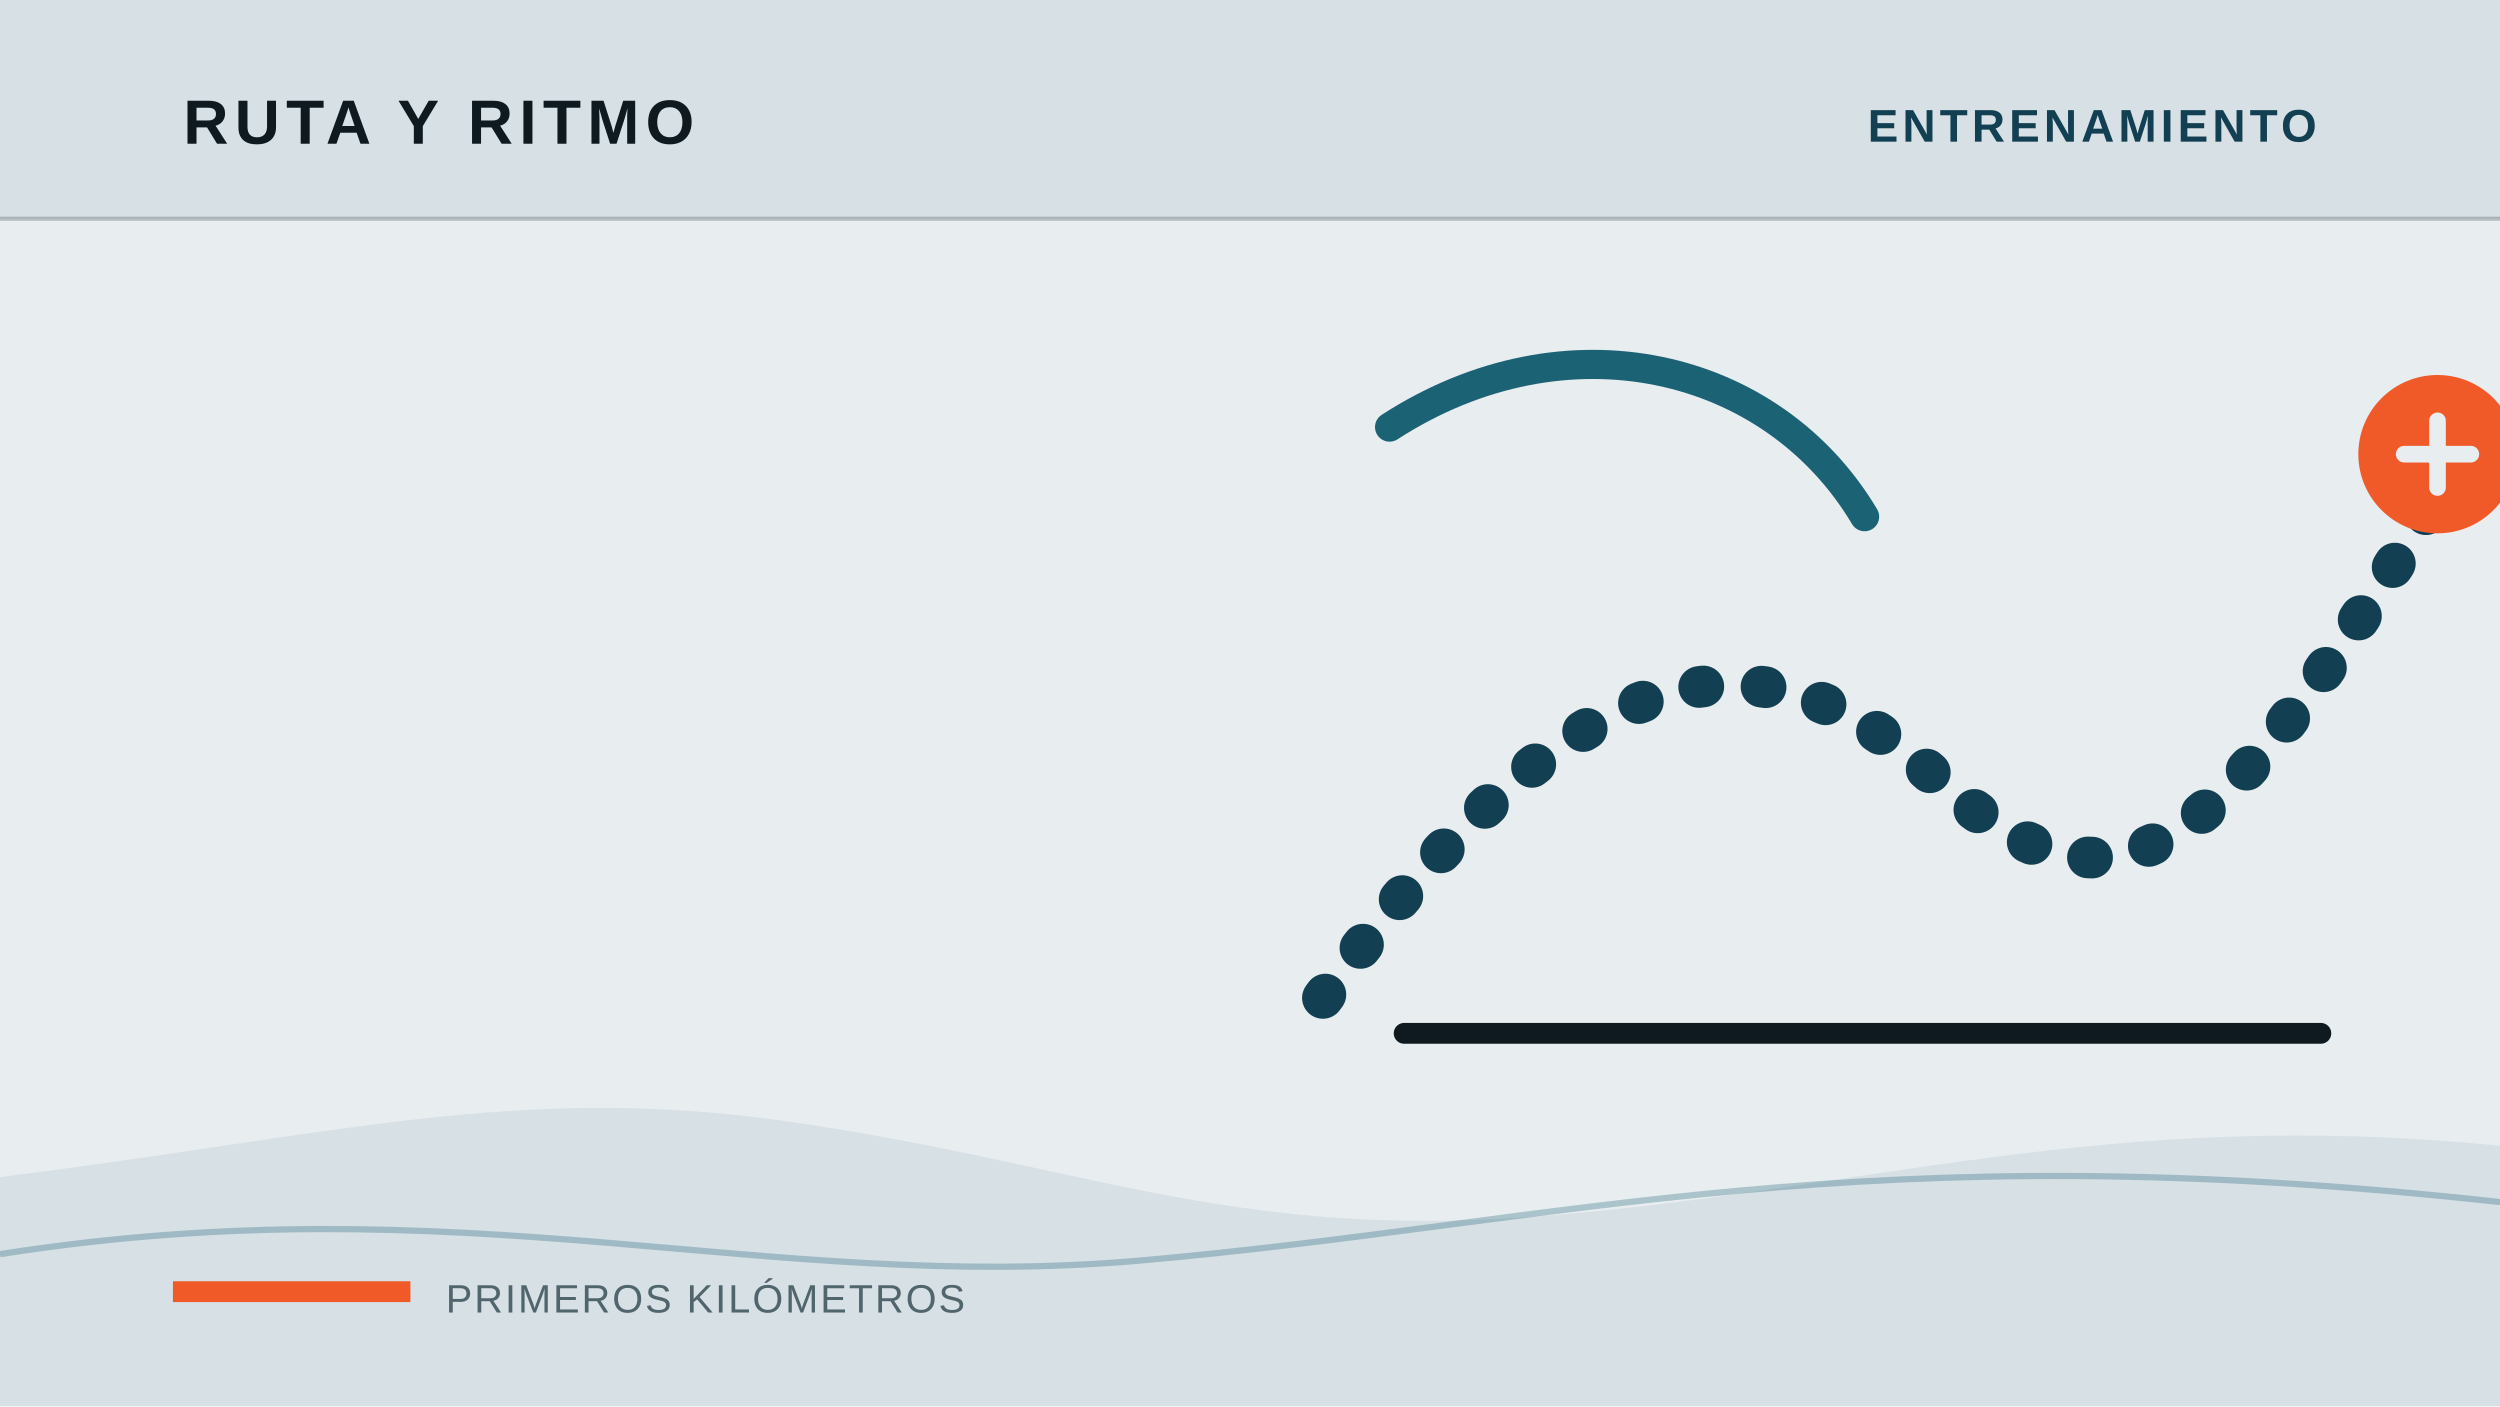
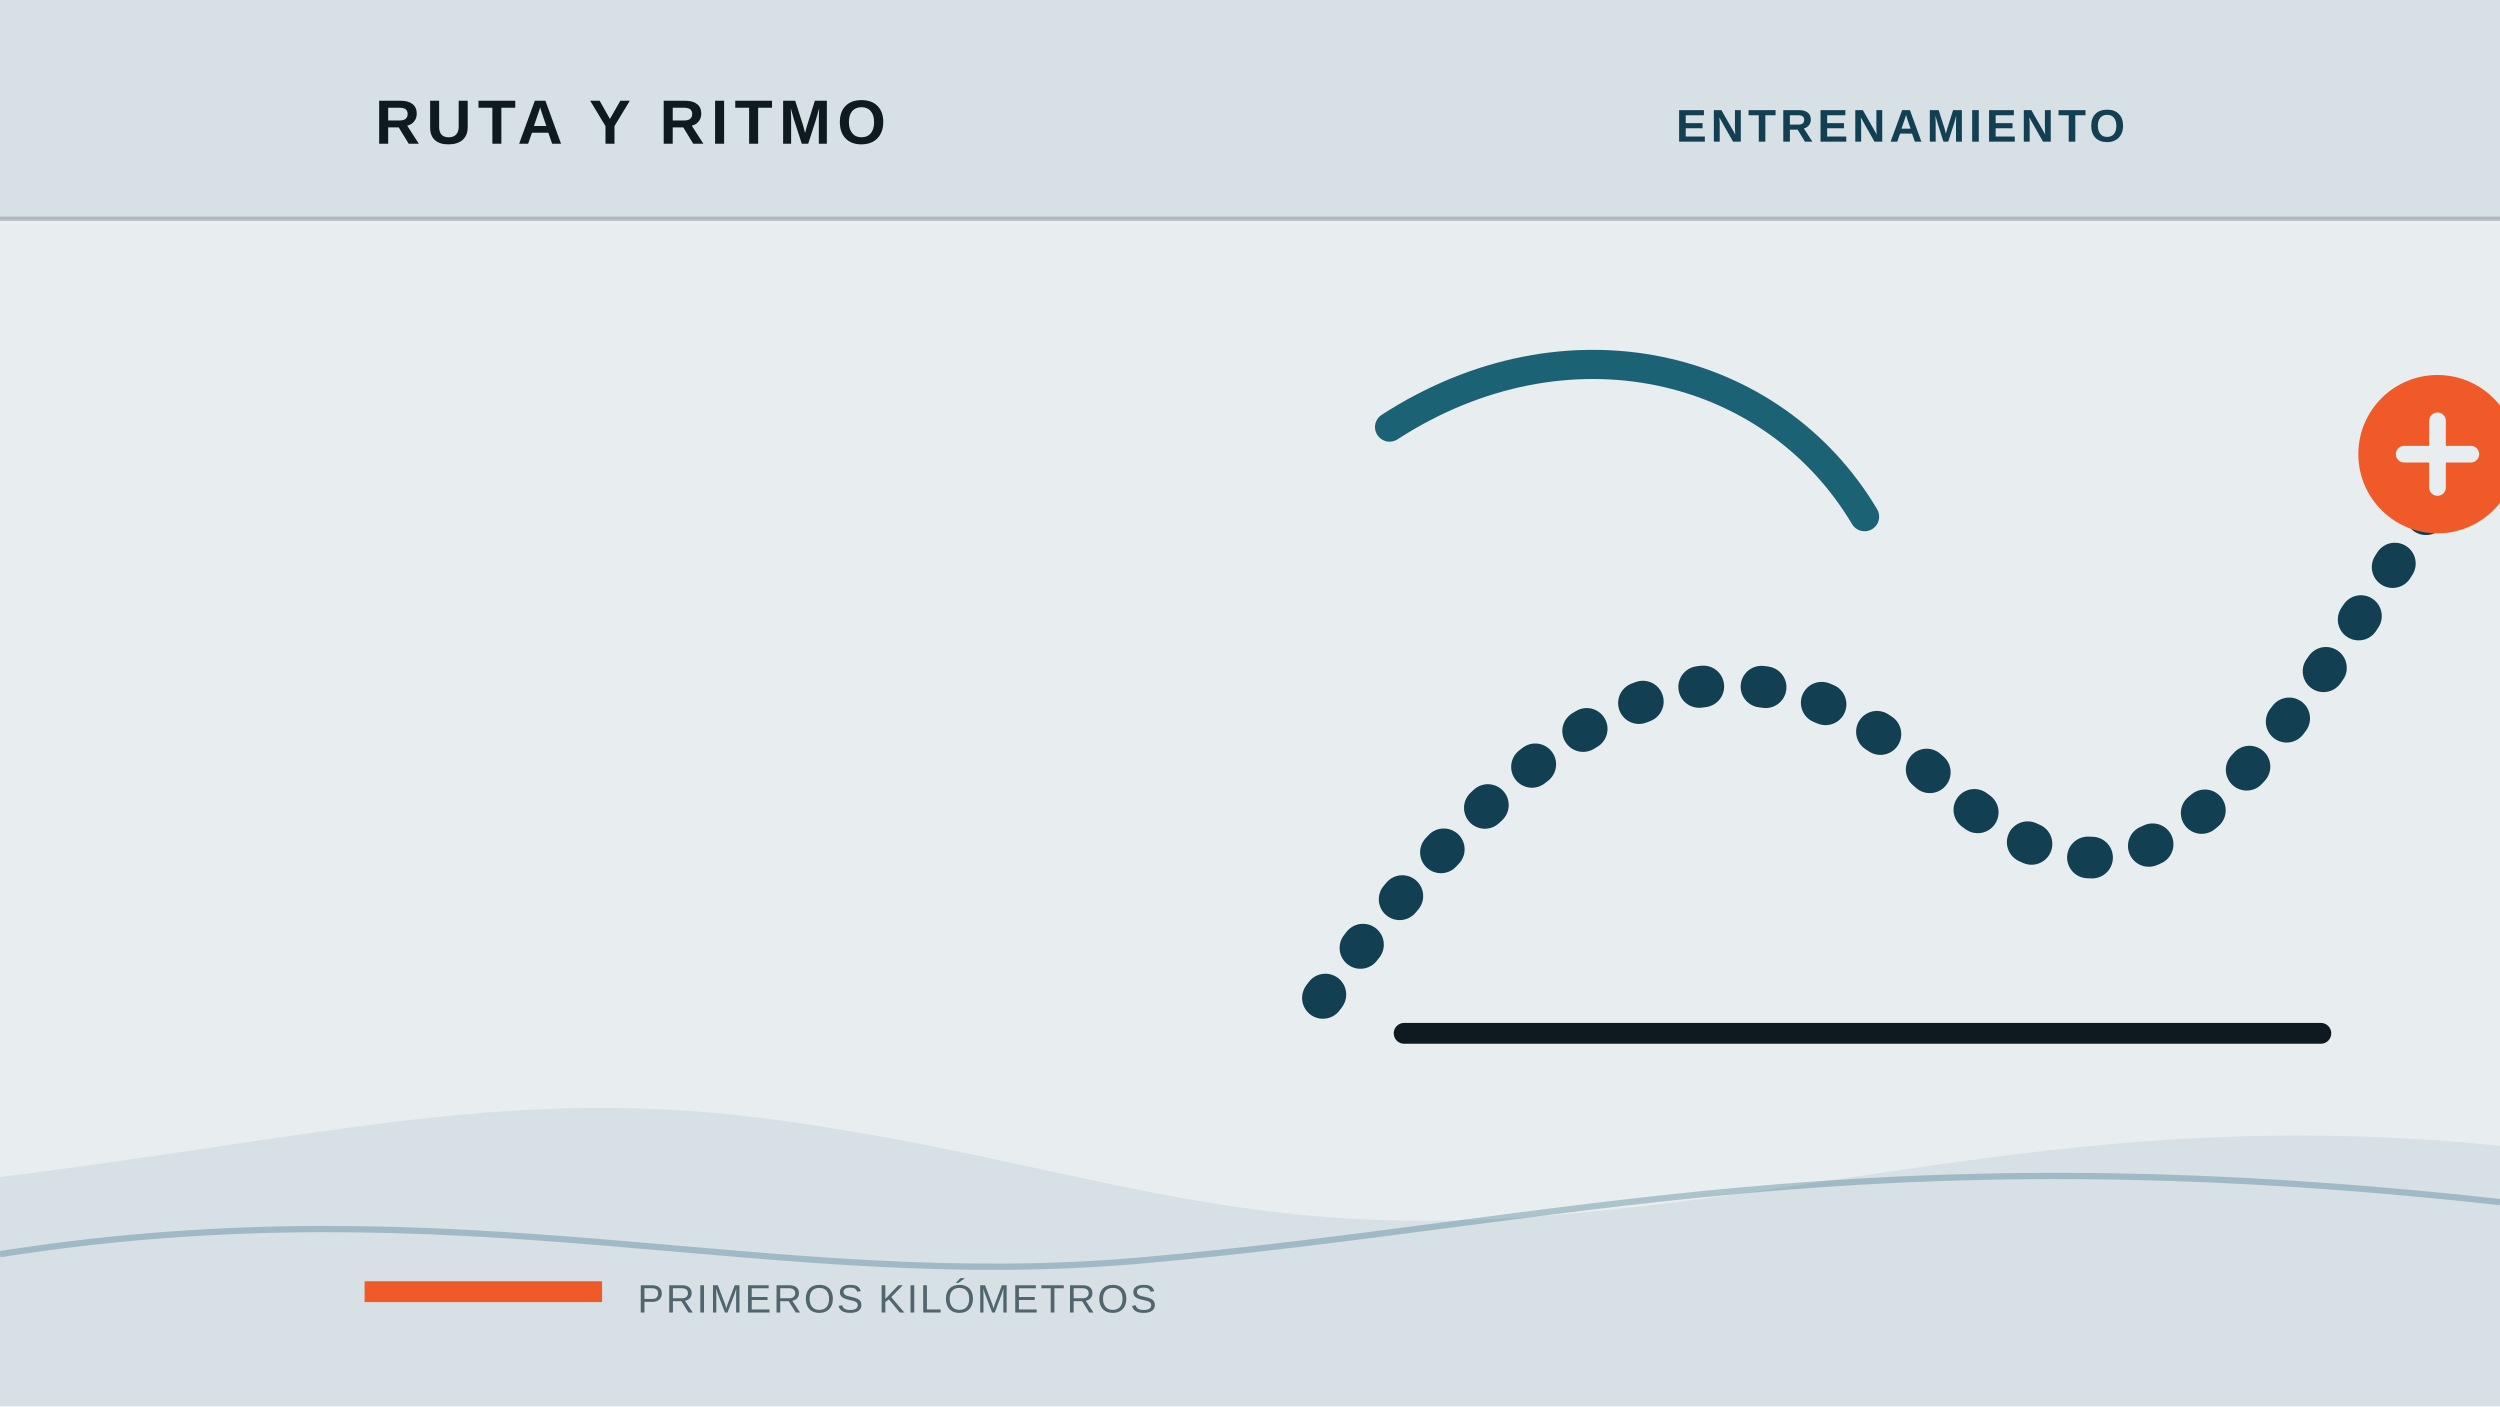
<svg xmlns="http://www.w3.org/2000/svg" viewBox="0 0 1200 675" role="img" aria-labelledby="title desc">
  <rect width="1200" height="675" fill="#E8EDF0" />
  <path d="M0 0h1200v105H0z" fill="#D7E0E5" />
  <path d="M0 105h1200" stroke="#0E1A20" stroke-opacity=".22" stroke-width="2" />
-   <text x="88" y="69" fill="#0E1A20" font-family="Arial, sans-serif" font-size="30" font-weight="700" letter-spacing="3">RUTA Y RITMO</text>
-   <text x="1112" y="68" text-anchor="end" fill="#123F52" font-family="Arial, sans-serif" font-size="22" font-weight="700" letter-spacing="2">ENTRENAMIENTO</text>
+   <text x="180" y="69" fill="#0E1A20" font-family="Arial, sans-serif" font-size="30" font-weight="700" letter-spacing="3">RUTA Y RITMO</text>
+   <text x="1020" y="68" text-anchor="end" fill="#123F52" font-family="Arial, sans-serif" font-size="22" font-weight="700" letter-spacing="2">ENTRENAMIENTO</text>
  <path d="M0 565c160-20 248-45 376-27 142 20 213 57 360 46 159-12 276-53 464-34v125H0Z" fill="#D7E0E5" />
  <path d="M0 602c223-35 367 19 548 3 204-18 344-62 652-28" fill="none" stroke="#1C6275" stroke-opacity=".3" stroke-width="3" />
  <g>
    <path d="M635 479c112-154 201-191 295-105s144 18 240-136" fill="none" stroke="#123F52" stroke-width="20" stroke-linecap="round" stroke-dasharray="2 28" />
    <path d="M667 205c85-55 184-31 228 43" fill="none" stroke="#1C6275" stroke-width="14" stroke-linecap="round" />
    <circle cx="1170" cy="218" r="38" fill="#F05A28" />
    <path d="M1154 218h32m-16-16v32" stroke="#E8EDF0" stroke-width="8" stroke-linecap="round" />
    <path d="M674 496h440" stroke="#0E1A20" stroke-width="10" stroke-linecap="round" />
  </g>
-   <path d="M88 620h104" stroke="#F05A28" stroke-width="10" stroke-linecap="square" />
-   <text x="214" y="630" fill="#51656D" font-family="Arial, sans-serif" font-size="19" letter-spacing="1">PRIMEROS KILÓMETROS</text>
+   <path d="M180 620h104" stroke="#F05A28" stroke-width="10" stroke-linecap="square" />
+   <text x="306" y="630" fill="#51656D" font-family="Arial, sans-serif" font-size="19" letter-spacing="1">PRIMEROS KILÓMETROS</text>
</svg>
